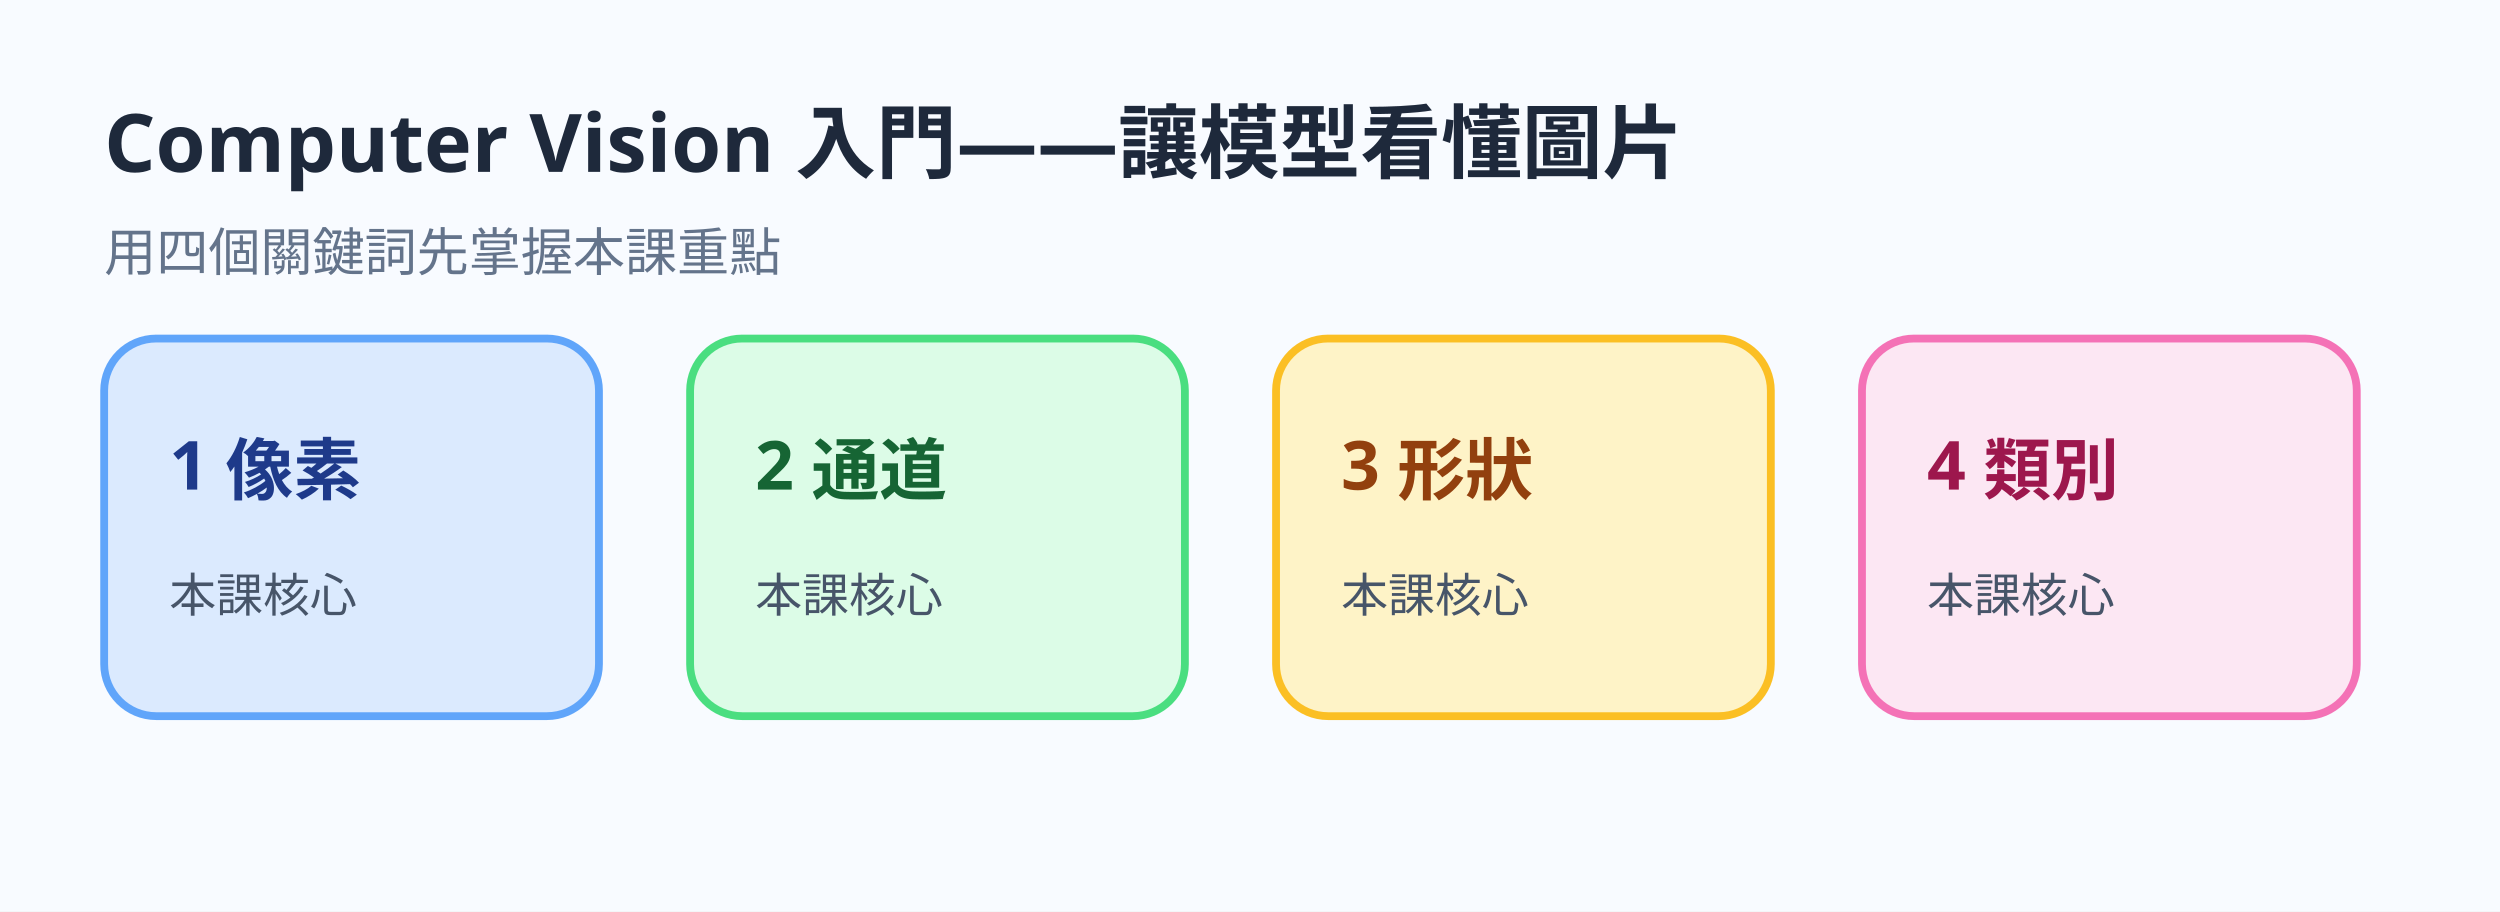
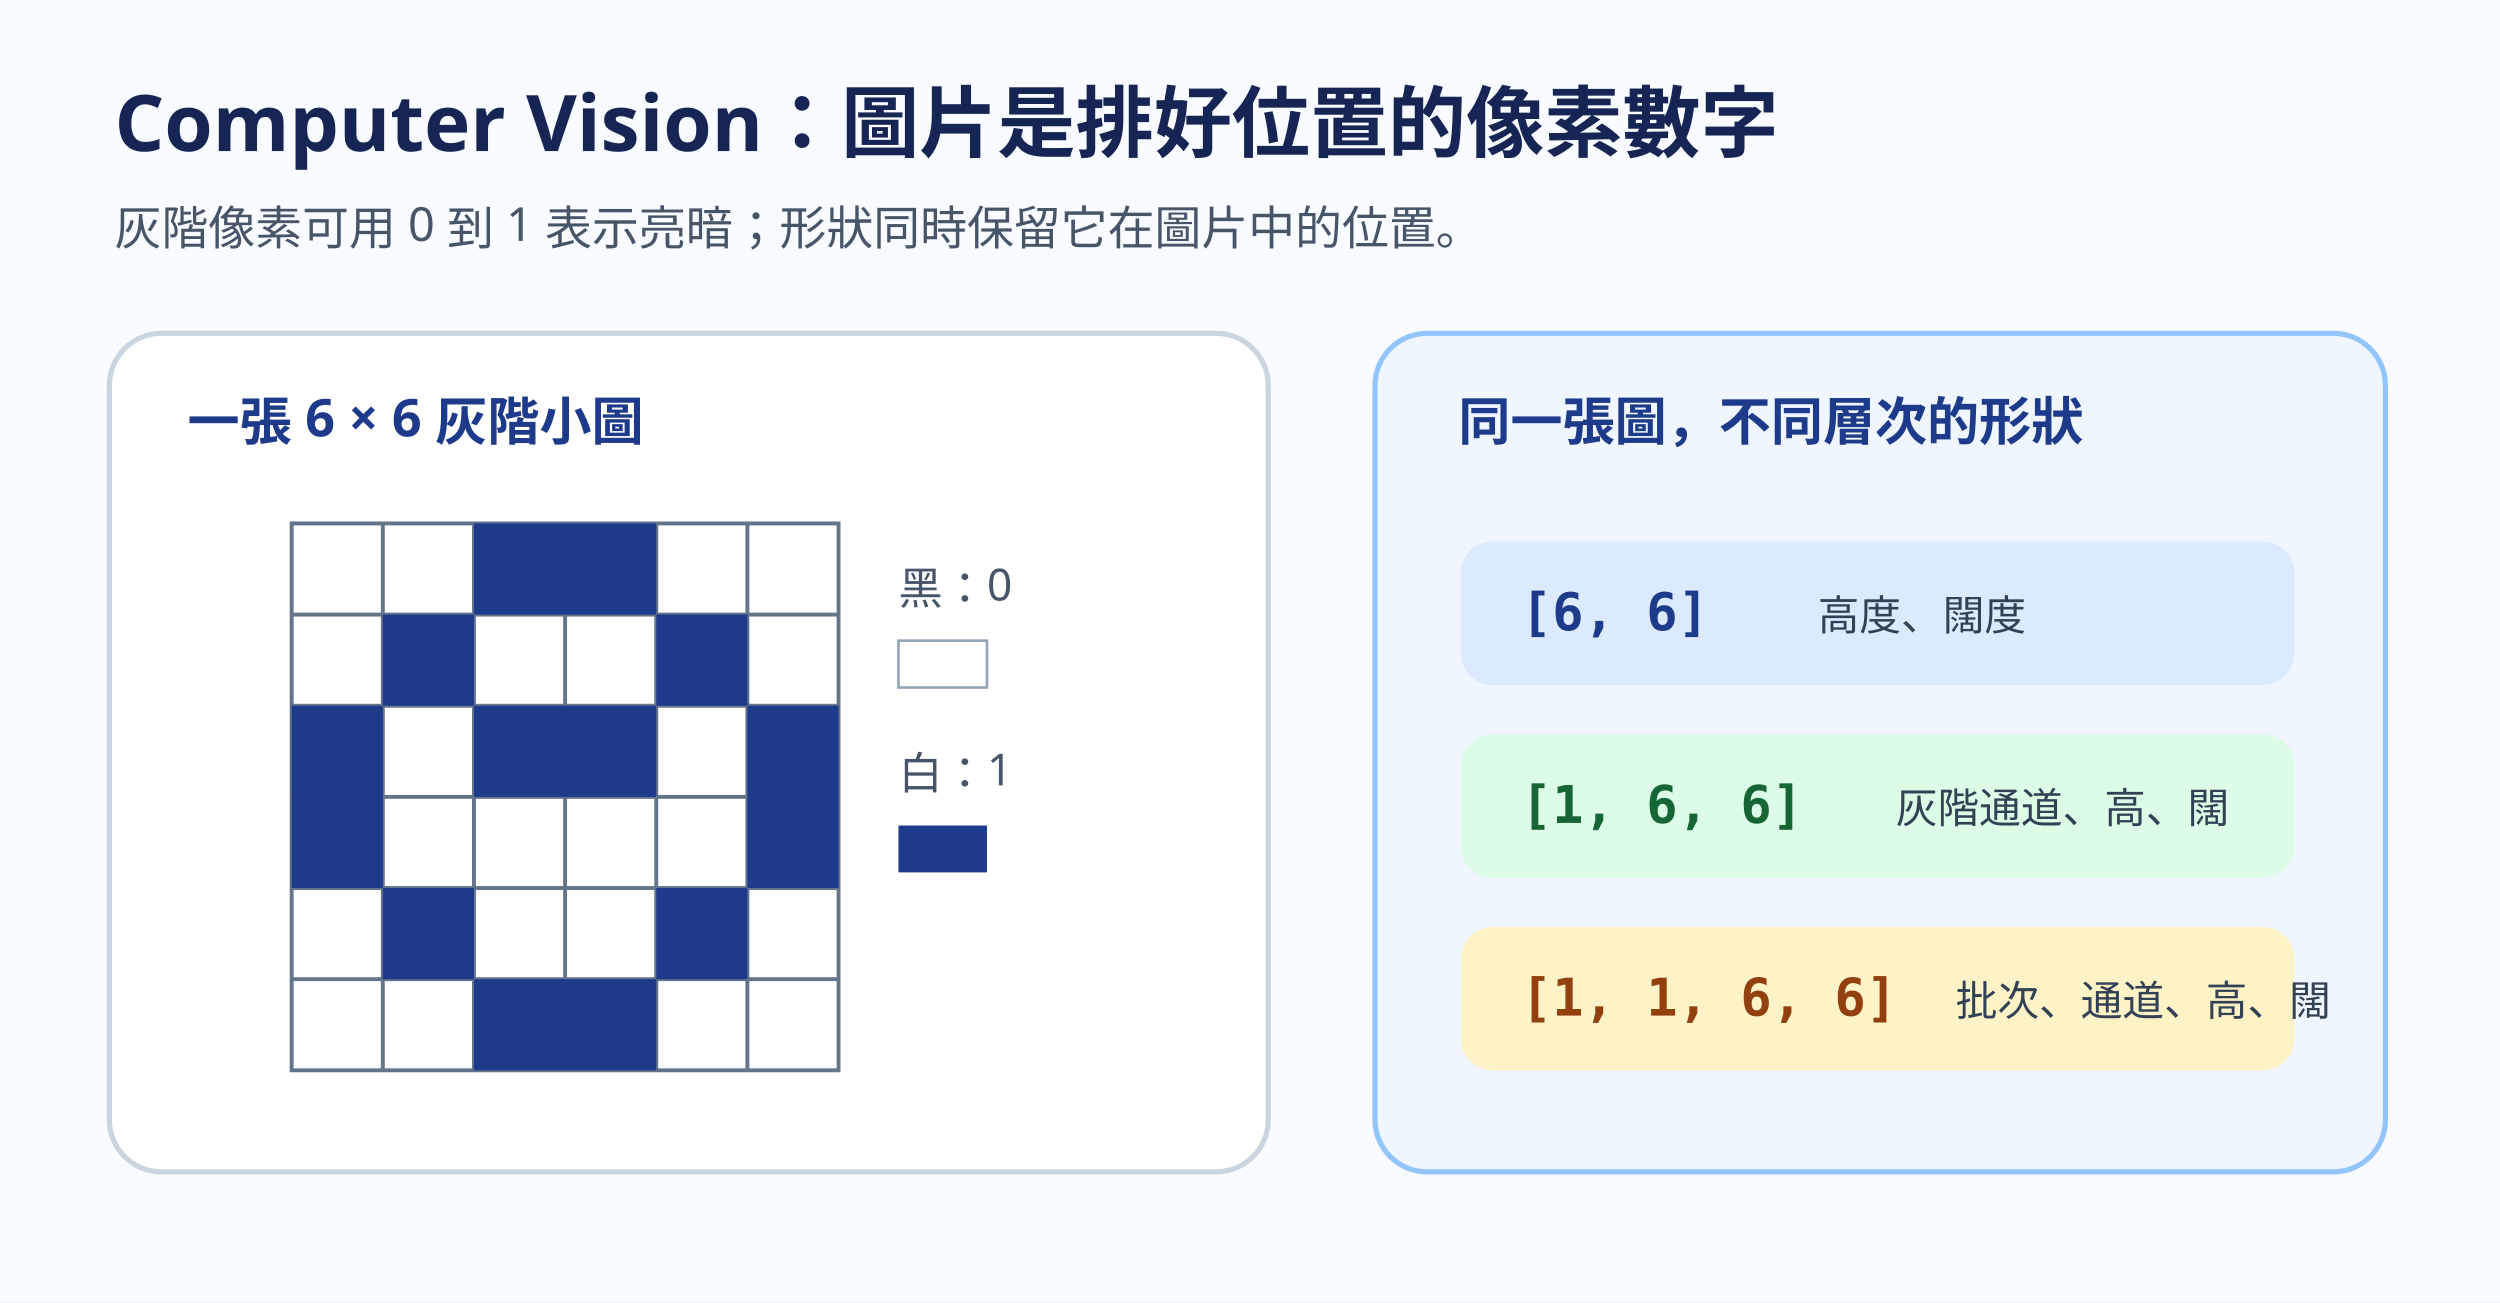
- <svg xmlns="http://www.w3.org/2000/svg" viewBox="0 0 960 350" role="img" aria-labelledby="title desc">
-   <rect width="960" height="350" fill="#f8fbff" />
-   <text x="40" y="66" font-family="system-ui,sans-serif" font-size="31" font-weight="700" fill="#1e293b">Computer Vision 入門——讓模型看懂圖片</text>
-   <text x="40" y="104" font-family="system-ui,sans-serif" font-size="20" fill="#64748b">用四個關鍵詞先掌握本課重點</text>
-   <rect x="40" y="130" width="190" height="145" rx="20" fill="#dbeafe" stroke="#60a5fa" stroke-width="3" />
-   <text x="65" y="188" font-family="system-ui,sans-serif" font-size="26" font-weight="700" fill="#1e3a8a">1 像素</text>
-   <text x="65" y="235" font-family="system-ui,sans-serif" font-size="18" fill="#475569">本課核心</text>
-   <rect x="265" y="130" width="190" height="145" rx="20" fill="#dcfce7" stroke="#4ade80" stroke-width="3" />
-   <text x="290" y="188" font-family="system-ui,sans-serif" font-size="26" font-weight="700" fill="#166534">2 通道</text>
-   <text x="290" y="235" font-family="system-ui,sans-serif" font-size="18" fill="#475569">本課核心</text>
-   <rect x="490" y="130" width="190" height="145" rx="20" fill="#fef3c7" stroke="#fbbf24" stroke-width="3" />
-   <text x="515" y="188" font-family="system-ui,sans-serif" font-size="26" font-weight="700" fill="#92400e">3 形狀</text>
-   <text x="515" y="235" font-family="system-ui,sans-serif" font-size="18" fill="#475569">本課核心</text>
-   <rect x="715" y="130" width="190" height="145" rx="20" fill="#fce7f3" stroke="#f472b6" stroke-width="3" />
-   <text x="740" y="188" font-family="system-ui,sans-serif" font-size="26" font-weight="700" fill="#9d174d">4 類別</text>
-   <text x="740" y="235" font-family="system-ui,sans-serif" font-size="18" fill="#475569">本課核心</text>
+ <svg xmlns="http://www.w3.org/2000/svg" viewBox="0 0 960 500" role="img" aria-labelledby="title desc">
+   <rect width="960" height="500" fill="#f8fbff" />
+   <text x="44" y="58" font-family="system-ui,sans-serif" font-size="30" font-weight="700" fill="#172554">Computer Vision：圖片是排好位置的像素數字</text>
+   <text x="44" y="94" font-family="system-ui,sans-serif" font-size="18" fill="#475569">灰階像素可用 0 到 1 表示亮暗；形狀同時保留它在圖片中的位置。</text>
+   <rect x="42" y="128" width="445" height="322" rx="20" fill="#ffffff" stroke="#cbd5e1" stroke-width="2" />
+   <text x="72" y="169" font-family="system-ui,sans-serif" font-size="20" font-weight="700" fill="#1e3a8a">一張 6 × 6 灰階小圖</text>
+   <g stroke="#64748b" stroke-width="1.5">
+     <rect x="112" y="201" width="210" height="210" fill="#fff" />
+     <path d="M147 201v210M182 201v210M217 201v210M252 201v210M287 201v210M112 236h210M112 271h210M112 306h210M112 341h210M112 376h210" />
+   </g>
+   <g fill="#1e3a8a">
+     <rect x="182" y="201" width="35" height="35" />
+     <rect x="217" y="201" width="35" height="35" />
+     <rect x="147" y="236" width="35" height="35" />
+     <rect x="252" y="236" width="35" height="35" />
+     <rect x="112" y="271" width="35" height="35" />
+     <rect x="182" y="271" width="35" height="35" />
+     <rect x="217" y="271" width="35" height="35" />
+     <rect x="287" y="271" width="35" height="35" />
+     <rect x="112" y="306" width="35" height="35" />
+     <rect x="287" y="306" width="35" height="35" />
+     <rect x="147" y="341" width="35" height="35" />
+     <rect x="252" y="341" width="35" height="35" />
+     <rect x="182" y="376" width="35" height="35" />
+     <rect x="217" y="376" width="35" height="35" />
+   </g>
+   <text x="345" y="232" font-family="system-ui,sans-serif" font-size="17" fill="#475569">黑：0</text>
+   <rect x="345" y="246" width="34" height="18" fill="#fff" stroke="#94a3b8" />
+   <text x="345" y="303" font-family="system-ui,sans-serif" font-size="17" fill="#475569">白：1</text>
+   <rect x="345" y="317" width="34" height="18" fill="#1e3a8a" />
+   <rect x="528" y="128" width="388" height="322" rx="20" fill="#eff6ff" stroke="#93c5fd" stroke-width="2" />
+   <text x="560" y="169" font-family="system-ui,sans-serif" font-size="20" font-weight="700" fill="#1e3a8a">同一張圖，不同層次的形狀</text>
+   <rect x="561" y="208" width="320" height="55" rx="12" fill="#dbeafe" />
+   <text x="584" y="242" font-family="monospace" font-size="20" font-weight="700" fill="#1e3a8a">[6, 6]</text>
+   <text x="698" y="242" font-family="system-ui,sans-serif" font-size="16" fill="#334155">高度、闊度</text>
+   <rect x="561" y="282" width="320" height="55" rx="12" fill="#dcfce7" />
+   <text x="584" y="316" font-family="monospace" font-size="20" font-weight="700" fill="#166534">[1, 6, 6]</text>
+   <text x="728" y="316" font-family="system-ui,sans-serif" font-size="16" fill="#334155">灰階通道、高、闊</text>
+   <rect x="561" y="356" width="320" height="55" rx="12" fill="#fef3c7" />
+   <text x="584" y="390" font-family="monospace" font-size="20" font-weight="700" fill="#92400e">[1, 1, 6, 6]</text>
+   <text x="751" y="390" font-family="system-ui,sans-serif" font-size="16" fill="#334155">批次、通道、高、闊</text>
</svg>
